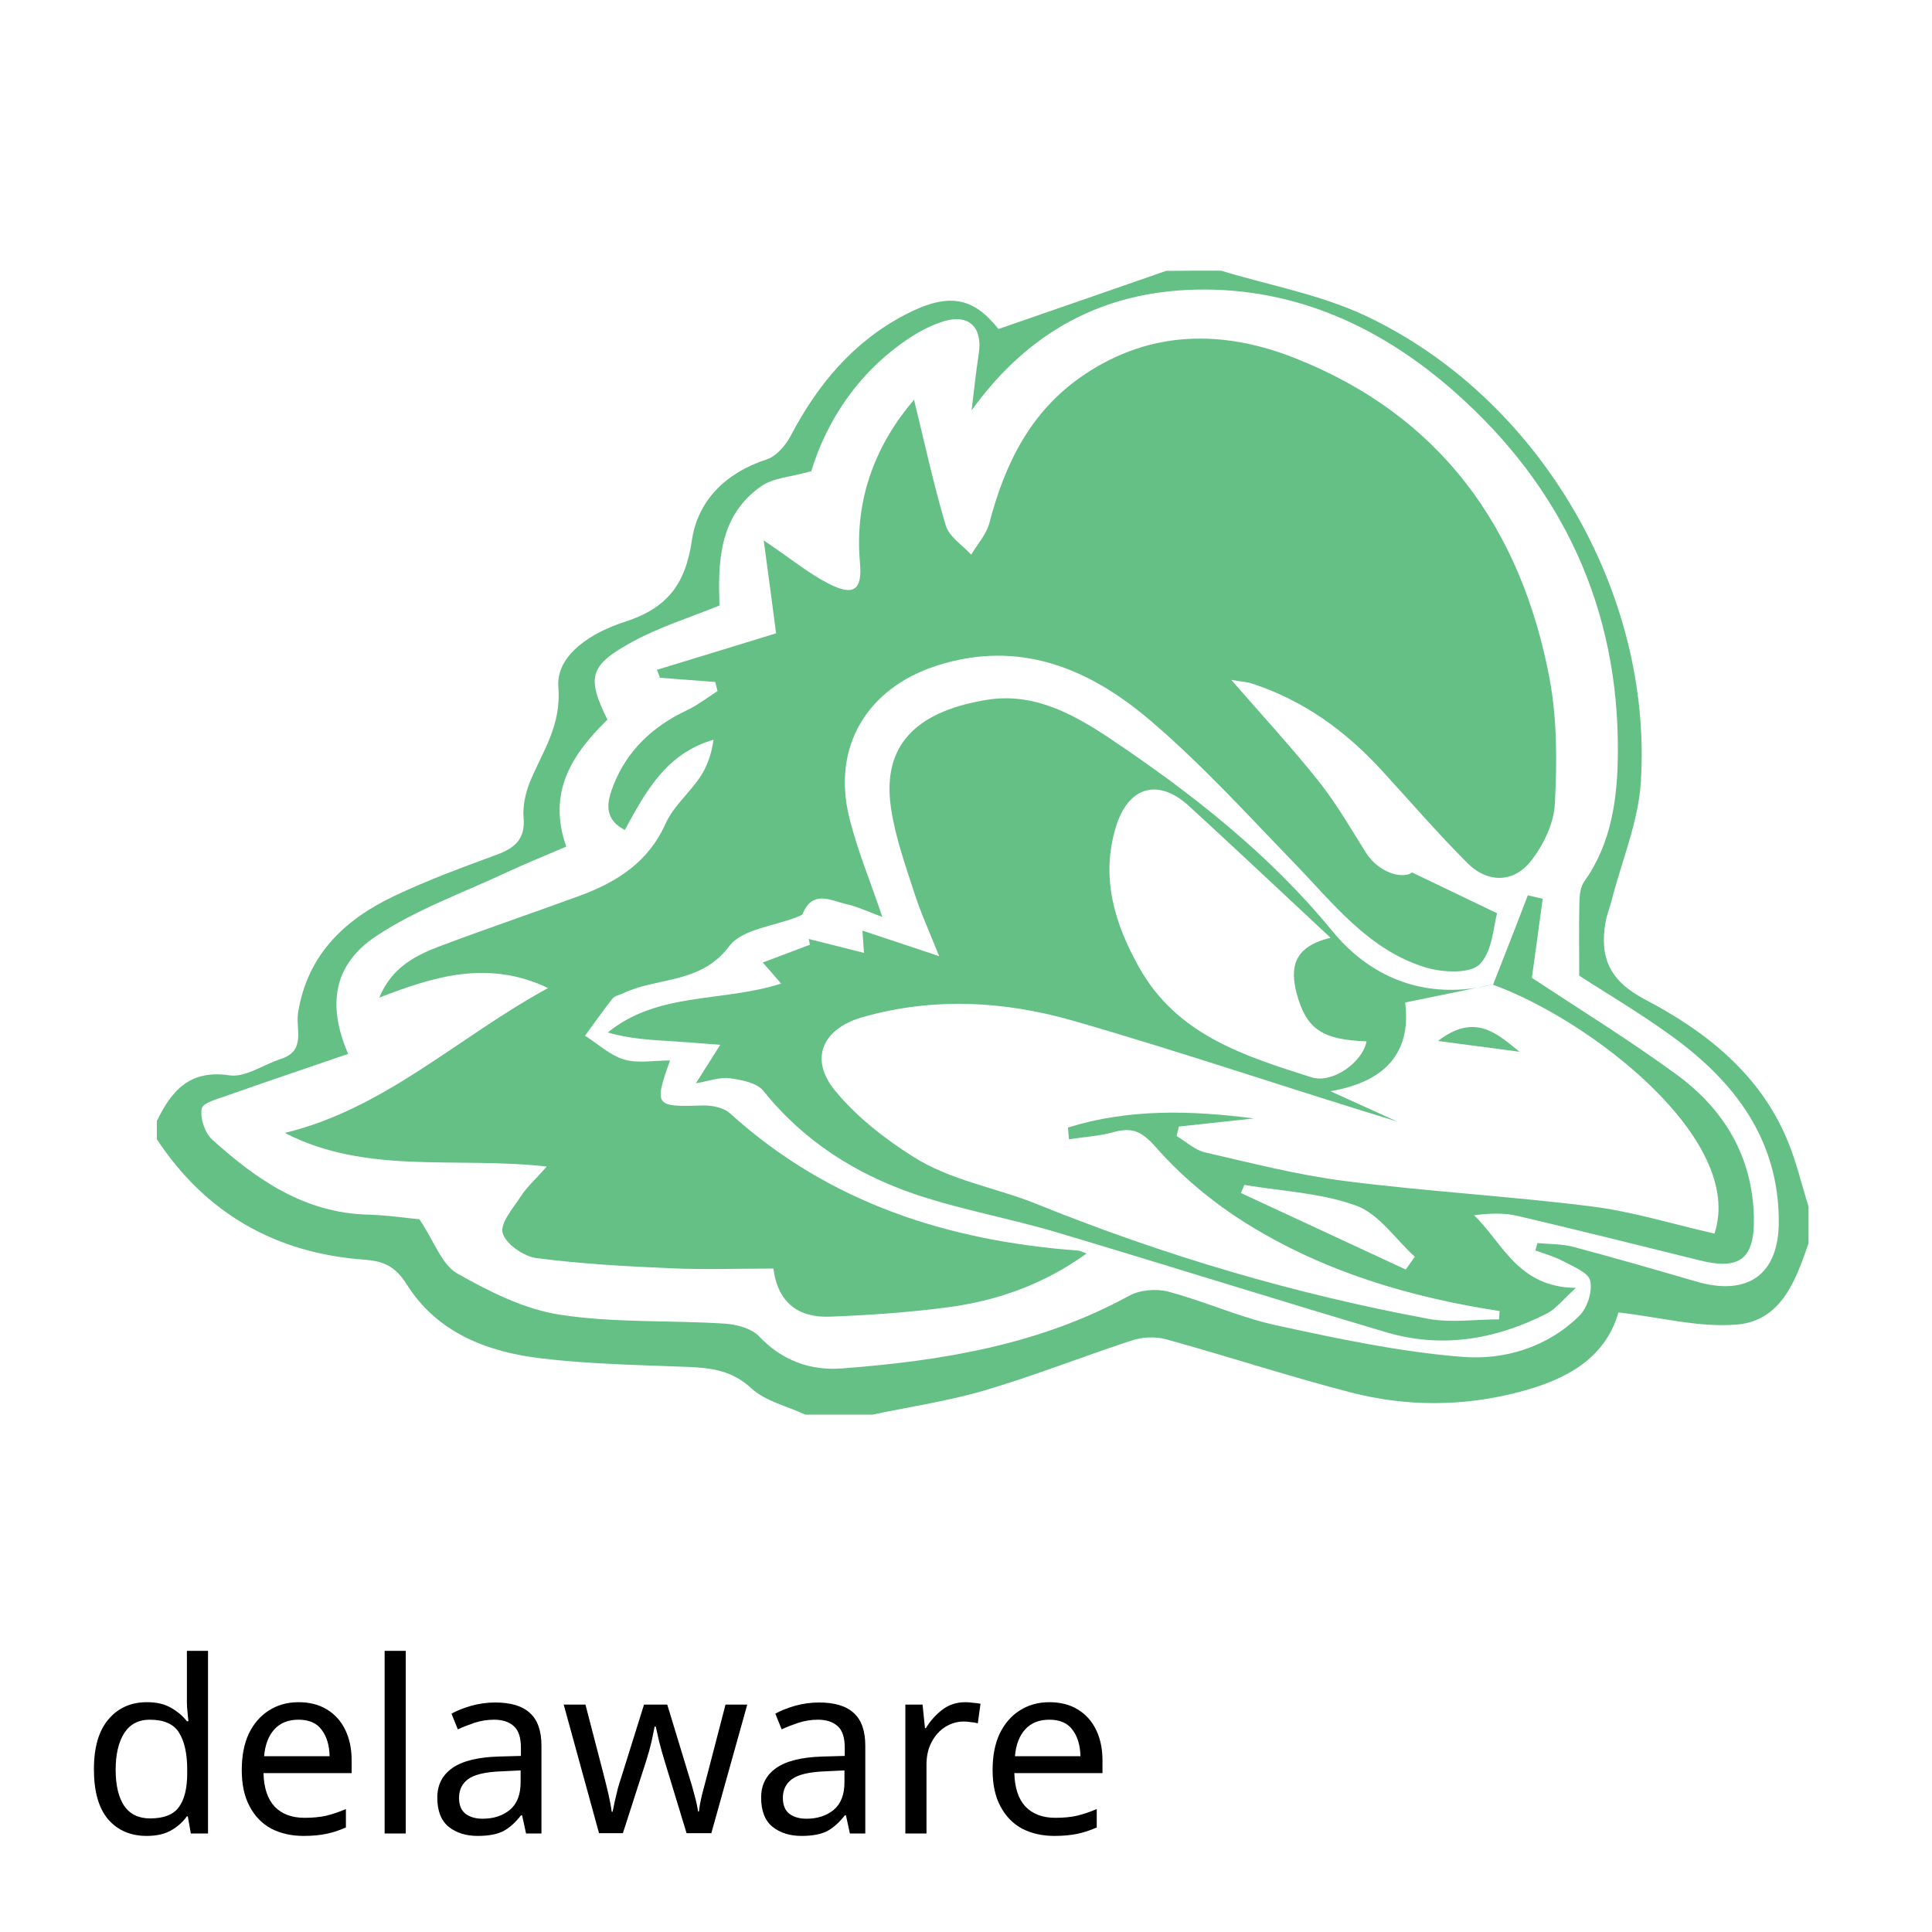
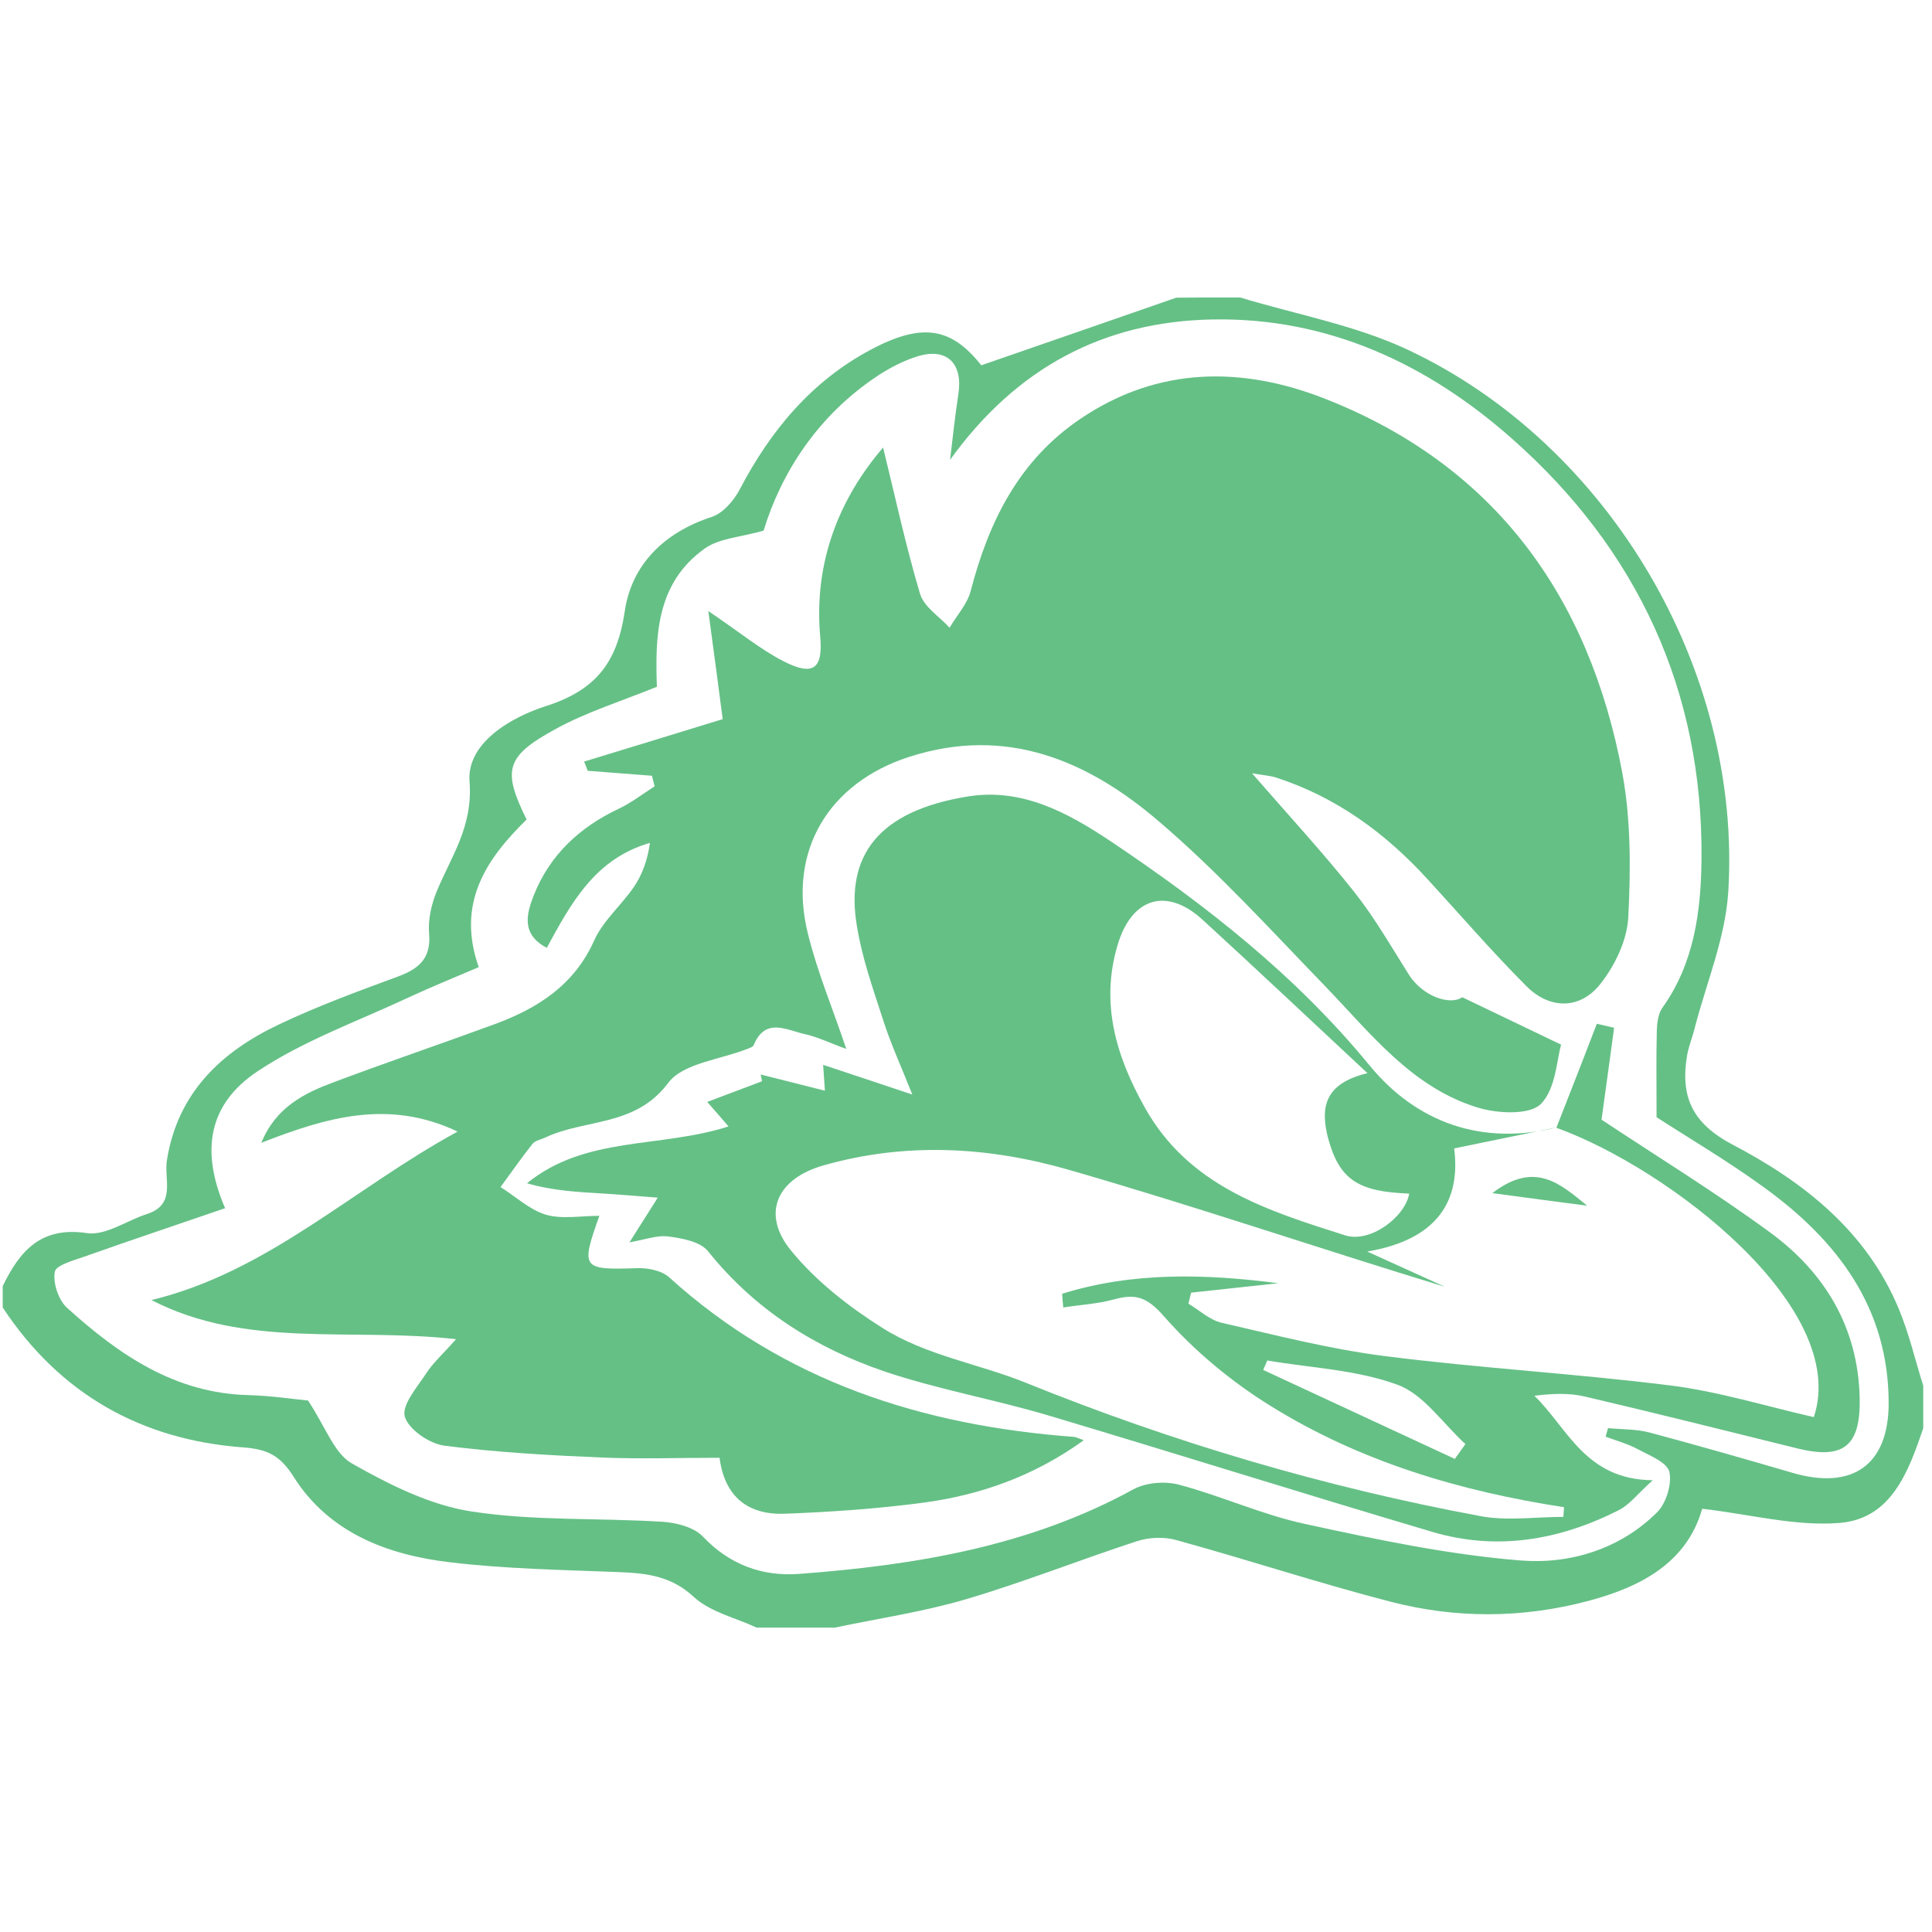
- <svg xmlns="http://www.w3.org/2000/svg" version="1.1" id="Layer_1" x="0px" y="0px" viewBox="0 0 100 100" style="enable-background:new 0 0 100 100;" xml:space="preserve">
-   <style type="text/css">
- 	.st0{fill:#63C083;}
- 	.st1{fill:#75C275;}
- 	.st2{fill:#65C086;}
- 	.st3{fill:none;stroke:#65C086;stroke-miterlimit:10;}
- 	.st4{font-family:'MyriadPro-Regular';}
- 	.st5{font-size:12.444px;}
- </style>
-   <g id="seLCHS_1_">
-     <g>
-       <path class="st2" d="M63.2,14.01c2.5,0.76,5.13,1.23,7.47,2.33c8.96,4.21,14.88,14.26,14.26,24.14c-0.13,2.05-0.98,4.06-1.5,6.08    c-0.1,0.4-0.26,0.78-0.33,1.18c-0.31,1.83,0.21,3.03,2.04,3.99c3.15,1.65,5.95,3.85,7.38,7.3c0.46,1.1,0.73,2.28,1.09,3.42    c0,0.63,0,1.27,0,1.9c-0.66,1.93-1.42,4.03-3.73,4.21c-1.97,0.16-4-0.39-6.11-0.63c-0.68,2.39-2.71,3.48-5.1,4.11    c-2.92,0.77-5.86,0.78-8.76,0.03c-3.21-0.83-6.36-1.87-9.56-2.75c-0.54-0.15-1.22-0.12-1.76,0.06c-2.54,0.83-5.03,1.82-7.6,2.58    c-1.9,0.56-3.88,0.85-5.83,1.26c-1.16,0-2.32,0-3.48,0c-0.94-0.44-2.06-0.69-2.79-1.36c-1-0.93-2.08-1.06-3.31-1.11    c-2.52-0.1-5.06-0.14-7.56-0.44c-2.78-0.33-5.38-1.31-6.96-3.82c-0.59-0.93-1.16-1.21-2.21-1.29c-4.56-0.33-8.19-2.38-10.73-6.23    c0-0.32,0-0.63,0-0.95c0.76-1.56,1.69-2.67,3.76-2.36c0.82,0.12,1.76-0.56,2.66-0.85c1.32-0.43,0.75-1.54,0.89-2.4    c0.48-3,2.42-4.83,5.01-6.05c1.71-0.81,3.5-1.47,5.27-2.12c0.94-0.35,1.49-0.81,1.39-1.93c-0.05-0.6,0.1-1.27,0.33-1.84    c0.65-1.58,1.63-2.9,1.47-4.91c-0.13-1.72,1.84-2.86,3.4-3.36c2.22-0.71,3.17-1.93,3.51-4.22c0.3-2.07,1.75-3.51,3.87-4.2    c0.5-0.16,0.99-0.73,1.25-1.23c1.38-2.63,3.21-4.83,5.86-6.23c2.32-1.23,3.59-0.93,4.89,0.71c3-1.04,5.84-2.02,8.68-3.01    C61.3,14.01,62.25,14.01,63.2,14.01z M50.29,21.24c0.12-0.98,0.22-1.96,0.37-2.93c0.21-1.35-0.5-2.07-1.78-1.69    c-0.64,0.19-1.27,0.52-1.83,0.89c-2.66,1.77-4.27,4.3-5.06,6.88c-1.06,0.3-1.98,0.34-2.61,0.79c-2.21,1.56-2.21,4-2.14,6.16    c-1.6,0.65-3.12,1.12-4.49,1.87c-2.26,1.23-2.39,1.84-1.31,4.04c-1.81,1.77-3.13,3.73-2.13,6.57c-1.07,0.46-2.09,0.87-3.08,1.33    c-2.28,1.07-4.7,1.93-6.77,3.31c-2.19,1.46-2.54,3.54-1.44,6.09c-2.09,0.72-4.16,1.41-6.22,2.14c-0.5,0.18-1.31,0.39-1.36,0.69    c-0.09,0.5,0.16,1.26,0.55,1.61c2.3,2.08,4.79,3.8,8.07,3.88c1.04,0.03,2.07,0.19,2.65,0.24c0.78,1.17,1.16,2.35,1.95,2.8    c1.66,0.94,3.48,1.86,5.33,2.14c2.79,0.43,5.67,0.28,8.51,0.46c0.62,0.04,1.39,0.24,1.79,0.66c1.2,1.26,2.65,1.78,4.28,1.66    c5.17-0.39,10.24-1.22,14.89-3.77c0.56-0.3,1.4-0.37,2.03-0.2c1.88,0.5,3.68,1.33,5.58,1.74c3.17,0.69,6.37,1.37,9.6,1.63    c2.19,0.18,4.43-0.49,6.09-2.14c0.41-0.41,0.67-1.26,0.55-1.8c-0.1-0.43-0.88-0.73-1.4-1.01c-0.45-0.24-0.96-0.38-1.44-0.56    c0.04-0.13,0.07-0.25,0.11-0.38c0.61,0.06,1.24,0.04,1.83,0.19c2.13,0.57,4.26,1.18,6.38,1.8c2.67,0.78,4.28-0.35,4.28-3.1    c0-4.24-2.28-7.24-5.54-9.6c-1.65-1.2-3.42-2.24-4.79-3.13c0-1.48-0.02-2.66,0.01-3.85c0.01-0.34,0.06-0.75,0.24-1.01    c1.43-1.99,1.73-4.33,1.75-6.63c0.07-7.49-2.85-13.77-8.42-18.7c-3.77-3.34-8.21-5.42-13.36-5.32    C57.13,15.08,53.24,17.14,50.29,21.24z" />
-       <path class="st2" d="M73.09,45.16c1.42,0.68,2.69,1.29,4.4,2.11c-0.19,0.65-0.23,1.96-0.9,2.64c-0.5,0.5-1.91,0.43-2.78,0.17    c-2.96-0.89-4.79-3.31-6.84-5.43c-2.42-2.5-4.77-5.09-7.41-7.34c-3.16-2.7-6.78-4.24-11.09-2.85c-3.59,1.16-5.42,4.2-4.51,7.86    c0.42,1.71,1.11,3.35,1.71,5.14c-0.7-0.25-1.26-0.53-1.85-0.66c-0.81-0.18-1.75-0.76-2.27,0.49c-0.03,0.08-0.16,0.12-0.26,0.16    c-1.21,0.49-2.88,0.63-3.55,1.53c-1.47,1.96-3.69,1.58-5.48,2.43c-0.19,0.09-0.44,0.13-0.56,0.28c-0.49,0.62-0.95,1.28-1.42,1.92    c0.67,0.42,1.29,1.01,2.02,1.23c0.72,0.21,1.55,0.05,2.38,0.05c-0.84,2.35-0.77,2.41,1.66,2.33c0.48-0.02,1.11,0.1,1.45,0.41    c5.12,4.64,11.28,6.6,18.02,7.1c0.09,0.01,0.18,0.06,0.43,0.15c-2.2,1.59-4.6,2.44-7.15,2.78c-2.03,0.27-4.07,0.41-6.12,0.49    c-1.64,0.07-2.71-0.72-2.94-2.49c-1.77,0-3.5,0.06-5.23-0.01c-2.35-0.1-4.7-0.23-7.03-0.53c-0.66-0.09-1.58-0.72-1.75-1.29    c-0.15-0.51,0.54-1.3,0.94-1.91c0.3-0.47,0.73-0.85,1.34-1.54c-4.72-0.53-9.33,0.44-13.56-1.74c5.2-1.26,8.96-4.96,13.63-7.5    c-3.08-1.46-5.85-0.63-8.74,0.5c0.66-1.6,1.92-2.21,3.23-2.7c2.37-0.89,4.76-1.7,7.13-2.57c1.93-0.71,3.56-1.73,4.46-3.74    c0.4-0.89,1.22-1.57,1.78-2.4c0.37-0.55,0.6-1.2,0.7-1.94c-2.43,0.7-3.5,2.66-4.59,4.67c-1.17-0.61-0.89-1.54-0.58-2.34    c0.71-1.79,2.04-3.03,3.78-3.85c0.57-0.27,1.07-0.66,1.6-1c-0.04-0.16-0.08-0.31-0.12-0.47c-0.95-0.07-1.91-0.15-2.86-0.22    c-0.05-0.14-0.1-0.27-0.16-0.41c2.06-0.63,4.13-1.26,6.17-1.89c-0.19-1.46-0.39-2.96-0.64-4.81c1.41,0.95,2.32,1.71,3.36,2.24    c1.31,0.67,1.75,0.33,1.62-1.1c-0.3-3.36,0.88-6.18,2.8-8.42c0.51,2.07,0.99,4.31,1.64,6.5c0.17,0.59,0.86,1.02,1.32,1.52    c0.32-0.55,0.79-1.05,0.94-1.64c0.81-3.1,2.15-5.82,4.9-7.67c3.47-2.34,7.23-2.32,10.9-0.87c7.54,2.97,11.73,8.8,13.2,16.62    c0.39,2.1,0.38,4.31,0.27,6.45c-0.05,1.01-0.58,2.12-1.22,2.94c-0.9,1.17-2.26,1.18-3.31,0.13c-1.53-1.53-2.94-3.17-4.4-4.76    c-1.88-2.06-4.07-3.66-6.75-4.53c-0.28-0.09-0.58-0.1-1.07-0.19c1.62,1.86,3.15,3.52,4.55,5.28c0.91,1.15,1.65,2.44,2.43,3.68    C71.34,45.14,72.56,45.53,73.09,45.16z" />
-       <path class="st2" d="M77.28,50.97c0.38-0.98,0.77-1.96,1.15-2.94c0.22-0.56,0.43-1.13,0.65-1.69c0.26,0.06,0.51,0.12,0.77,0.18    c-0.19,1.37-0.37,2.74-0.56,4.09c2.43,1.61,5.03,3.21,7.49,5.01c2.45,1.79,3.93,4.24,4,7.37c0.05,2.17-0.73,2.76-2.79,2.25    c-3.15-0.78-6.3-1.57-9.46-2.31c-0.69-0.16-1.43-0.13-2.23-0.03c1.49,1.44,2.26,3.73,5.27,3.76c-0.68,0.61-1.04,1.1-1.53,1.34    c-2.63,1.33-5.41,1.81-8.28,0.96c-5.71-1.69-11.38-3.48-17.08-5.18c-2.42-0.72-4.92-1.16-7.3-1.96c-3.08-1.05-5.78-2.75-7.86-5.35    c-0.34-0.43-1.15-0.58-1.76-0.66c-0.52-0.07-1.08,0.15-1.74,0.26c0.49-0.77,0.87-1.38,1.26-1.99c-0.8-0.06-1.6-0.13-2.4-0.18    c-1.13-0.07-2.26-0.12-3.42-0.46c2.6-2.12,5.92-1.55,8.97-2.53c-0.38-0.44-0.7-0.81-0.95-1.09c0.79-0.3,1.62-0.61,2.44-0.92    c-0.02-0.1-0.04-0.2-0.06-0.3c0.9,0.23,1.81,0.45,2.86,0.72c-0.03-0.45-0.05-0.75-0.08-1.15c1.28,0.43,2.46,0.81,3.97,1.32    c-0.51-1.28-0.96-2.26-1.29-3.29c-0.45-1.39-0.95-2.79-1.18-4.23c-0.51-3.08,0.91-5.1,4.96-5.75c2.4-0.38,4.42,0.72,6.33,1.99    c4.25,2.85,8.24,5.97,11.53,9.98c2.09,2.55,5.02,3.61,8.39,2.75c-1.48,0.3-2.95,0.61-4.62,0.95c0.29,2.27-0.68,4.05-3.87,4.59    c1.52,0.69,2.49,1.13,3.46,1.57c-5.62-1.71-11.15-3.6-16.75-5.21c-3.57-1.03-7.26-1.24-10.93-0.19c-2.06,0.59-2.78,2.15-1.41,3.81    c1.11,1.35,2.56,2.48,4.05,3.42c1.94,1.23,4.31,1.6,6.38,2.44c6.58,2.66,13.31,4.65,20.26,5.94c1.18,0.22,2.44,0.03,3.67,0.03    c0.01-0.14,0.02-0.29,0.03-0.43c-4.63-0.71-9.07-2.03-13.05-4.5c-1.76-1.09-3.41-2.46-4.77-4.01c-0.76-0.86-1.26-1-2.21-0.74    c-0.73,0.2-1.51,0.24-2.26,0.36c-0.02-0.2-0.04-0.4-0.05-0.61c3.14-0.98,6.36-0.89,9.62-0.47c-1.29,0.14-2.58,0.28-3.88,0.42    c-0.04,0.16-0.08,0.32-0.12,0.49c0.49,0.29,0.95,0.73,1.48,0.85c2.4,0.55,4.8,1.17,7.24,1.48c4.23,0.54,8.5,0.78,12.73,1.31    c2.16,0.27,4.27,0.93,6.39,1.41C90.36,58.97,82.27,52.77,77.28,50.97z M68.87,48.54c-2.65-2.47-4.98-4.67-7.34-6.83    c-1.6-1.46-3.15-0.99-3.78,1.12c-0.78,2.6-0.07,4.96,1.21,7.24c1.96,3.51,5.46,4.59,8.92,5.69c1.1,0.35,2.66-0.8,2.85-1.86    c-2.29-0.08-3.11-0.63-3.61-2.46C66.78,50.13,66.9,49.01,68.87,48.54z M64.41,61.33c-0.06,0.14-0.12,0.28-0.18,0.42    c2.84,1.32,5.69,2.64,8.53,3.96c0.16-0.22,0.31-0.44,0.47-0.66c-1-0.91-1.85-2.21-3.02-2.64C68.39,61.74,66.35,61.66,64.41,61.33z    " />
-       <path class="st2" d="M74.43,53.88c1.91-1.47,3.05-0.39,4.22,0.56C77.35,54.27,76.06,54.1,74.43,53.88z" />
+ <svg xmlns="http://www.w3.org/2000/svg" width="78px" height="78px" viewBox="0 0 78 78" version="1.1">
+   <g id="Artboard" stroke="none" stroke-width="1" fill="none" fill-rule="evenodd">
+     <g id="deleware" transform="translate(0, 12)" fill="#65C086" fill-rule="nonzero">
+       <path d="M50.065,0.009 C52.333,0.698 54.718,1.125 56.84,2.122 C64.967,5.941 70.336,15.056 69.774,24.017 C69.656,25.876 68.885,27.699 68.413,29.531 C68.323,29.894 68.177,30.239 68.114,30.601 C67.833,32.261 68.304,33.35 69.964,34.22 C72.821,35.717 75.361,37.712 76.658,40.841 C77.075,41.839 77.32,42.909 77.646,43.943 C77.646,44.514 77.646,45.095 77.646,45.666 C77.048,47.417 76.358,49.321 74.263,49.485 C72.477,49.63 70.635,49.131 68.722,48.913 C68.105,51.081 66.264,52.07 64.096,52.641 C61.448,53.339 58.781,53.348 56.151,52.668 C53.24,51.915 50.383,50.972 47.48,50.174 C46.99,50.038 46.374,50.065 45.884,50.228 C43.58,50.981 41.322,51.879 38.991,52.568 C37.268,53.076 35.472,53.339 33.703,53.711 C32.651,53.711 31.599,53.711 30.547,53.711 C29.694,53.312 28.679,53.085 28.017,52.478 C27.11,51.634 26.13,51.516 25.014,51.471 C22.729,51.38 20.425,51.344 18.158,51.072 C15.636,50.773 13.278,49.884 11.845,47.607 C11.31,46.764 10.793,46.51 9.841,46.437 C5.705,46.138 2.413,44.279 0.109,40.787 C0.109,40.497 0.109,40.215 0.109,39.925 C0.798,38.51 1.642,37.503 3.519,37.785 C4.263,37.893 5.115,37.277 5.932,37.014 C7.129,36.624 6.612,35.617 6.739,34.837 C7.174,32.116 8.934,30.456 11.283,29.35 C12.834,28.615 14.457,28.017 16.063,27.427 C16.915,27.11 17.414,26.692 17.323,25.677 C17.278,25.132 17.414,24.525 17.623,24.008 C18.212,22.575 19.101,21.377 18.956,19.554 C18.838,17.994 20.625,16.96 22.04,16.507 C24.053,15.863 24.915,14.757 25.223,12.68 C25.495,10.802 26.81,9.496 28.733,8.87 C29.187,8.725 29.631,8.208 29.867,7.755 C31.118,5.369 32.778,3.374 35.182,2.104 C37.286,0.989 38.438,1.261 39.617,2.748 C42.338,1.805 44.913,0.916 47.489,0.018 C48.342,0.009 49.203,0.009 50.065,0.009 Z M38.356,6.567 C38.465,5.678 38.556,4.789 38.692,3.909 C38.882,2.685 38.238,2.032 37.077,2.376 C36.497,2.549 35.925,2.848 35.417,3.183 C33.005,4.789 31.545,7.083 30.828,9.423 C29.867,9.696 29.032,9.732 28.461,10.14 C26.457,11.555 26.457,13.768 26.52,15.727 C25.069,16.317 23.69,16.743 22.448,17.423 C20.398,18.539 20.28,19.092 21.26,21.087 C19.618,22.693 18.421,24.47 19.328,27.046 C18.357,27.463 17.432,27.835 16.534,28.252 C14.466,29.223 12.271,30.003 10.394,31.254 C8.408,32.579 8.09,34.465 9.088,36.778 C7.192,37.431 5.315,38.057 3.447,38.719 C2.993,38.882 2.258,39.073 2.213,39.345 C2.131,39.798 2.358,40.487 2.712,40.805 C4.798,42.691 7.056,44.251 10.031,44.324 C10.974,44.351 11.909,44.496 12.435,44.542 C13.142,45.603 13.487,46.673 14.203,47.081 C15.709,47.934 17.36,48.768 19.037,49.022 C21.568,49.412 24.18,49.276 26.756,49.439 C27.318,49.476 28.017,49.657 28.379,50.038 C29.468,51.181 30.783,51.652 32.261,51.543 C36.95,51.19 41.549,50.437 45.766,48.124 C46.274,47.852 47.036,47.789 47.607,47.943 C49.312,48.396 50.945,49.149 52.668,49.521 C55.543,50.147 58.446,50.763 61.375,50.999 C63.361,51.163 65.393,50.555 66.899,49.058 C67.27,48.687 67.506,47.916 67.397,47.426 C67.307,47.036 66.599,46.764 66.128,46.51 C65.72,46.292 65.257,46.165 64.822,46.002 C64.858,45.884 64.885,45.775 64.921,45.657 C65.475,45.712 66.046,45.693 66.581,45.83 C68.513,46.347 70.445,46.9 72.368,47.462 C74.789,48.17 76.25,47.145 76.25,44.65 C76.25,40.805 74.182,38.084 71.225,35.943 C69.728,34.855 68.123,33.912 66.88,33.105 C66.88,31.762 66.862,30.692 66.89,29.613 C66.899,29.304 66.944,28.933 67.107,28.697 C68.404,26.892 68.676,24.77 68.694,22.683 C68.758,15.89 66.11,10.194 61.058,5.723 C57.638,2.694 53.611,0.807 48.94,0.898 C44.56,0.98 41.032,2.848 38.356,6.567 Z" id="Shape" />
+       <path d="M59.035,28.261 C60.323,28.878 61.475,29.431 63.026,30.175 C62.853,30.765 62.817,31.953 62.21,32.57 C61.756,33.023 60.477,32.96 59.688,32.724 C57.003,31.917 55.344,29.722 53.484,27.799 C51.29,25.531 49.158,23.182 46.764,21.142 C43.898,18.693 40.614,17.296 36.705,18.557 C33.449,19.609 31.79,22.366 32.615,25.686 C32.996,27.237 33.622,28.724 34.166,30.347 C33.531,30.121 33.023,29.867 32.488,29.749 C31.753,29.586 30.901,29.06 30.429,30.193 C30.402,30.266 30.284,30.302 30.193,30.338 C29.096,30.783 27.581,30.91 26.973,31.726 C25.64,33.504 23.627,33.159 22.003,33.93 C21.831,34.012 21.604,34.048 21.495,34.184 C21.051,34.746 20.634,35.345 20.207,35.925 C20.815,36.306 21.377,36.841 22.04,37.041 C22.693,37.231 23.445,37.086 24.198,37.086 C23.436,39.218 23.5,39.272 25.704,39.2 C26.139,39.181 26.71,39.29 27.019,39.571 C31.663,43.78 37.25,45.557 43.363,46.011 C43.444,46.02 43.526,46.065 43.753,46.147 C41.757,47.589 39.58,48.36 37.268,48.668 C35.427,48.913 33.576,49.04 31.717,49.113 C30.23,49.176 29.259,48.46 29.05,46.854 C27.445,46.854 25.876,46.909 24.307,46.845 C22.176,46.755 20.044,46.637 17.931,46.365 C17.332,46.283 16.498,45.712 16.344,45.195 C16.208,44.732 16.833,44.016 17.196,43.462 C17.468,43.036 17.858,42.691 18.412,42.066 C14.131,41.585 9.95,42.465 6.113,40.487 C10.829,39.345 14.24,35.989 18.475,33.685 C15.682,32.361 13.169,33.114 10.548,34.139 C11.147,32.687 12.29,32.134 13.478,31.69 C15.627,30.883 17.795,30.148 19.944,29.359 C21.695,28.715 23.173,27.79 23.99,25.967 C24.352,25.16 25.096,24.543 25.604,23.79 C25.94,23.291 26.148,22.702 26.239,22.03 C24.035,22.665 23.064,24.443 22.076,26.266 C21.015,25.713 21.269,24.869 21.55,24.144 C22.194,22.52 23.4,21.396 24.978,20.652 C25.495,20.407 25.949,20.053 26.429,19.745 C26.393,19.6 26.357,19.464 26.32,19.319 C25.459,19.255 24.588,19.183 23.727,19.119 C23.681,18.992 23.636,18.874 23.581,18.747 C25.45,18.176 27.327,17.604 29.177,17.033 C29.005,15.709 28.824,14.348 28.597,12.67 C29.876,13.532 30.701,14.221 31.644,14.702 C32.833,15.31 33.232,15.001 33.114,13.704 C32.842,10.657 33.912,8.099 35.653,6.068 C36.116,7.945 36.551,9.977 37.141,11.963 C37.295,12.498 37.921,12.888 38.338,13.342 C38.628,12.843 39.054,12.389 39.19,11.854 C39.925,9.043 41.14,6.576 43.635,4.898 C46.782,2.775 50.192,2.793 53.521,4.109 C60.359,6.802 64.16,12.09 65.493,19.183 C65.847,21.087 65.837,23.092 65.738,25.033 C65.692,25.949 65.212,26.955 64.631,27.699 C63.815,28.76 62.581,28.769 61.629,27.817 C60.241,26.429 58.963,24.942 57.638,23.5 C55.933,21.631 53.947,20.18 51.516,19.391 C51.262,19.31 50.99,19.3 50.546,19.219 C52.015,20.906 53.403,22.411 54.673,24.008 C55.498,25.051 56.169,26.221 56.877,27.345 C57.448,28.243 58.554,28.597 59.035,28.261 Z" id="Path" />
+       <path d="M62.835,33.531 C63.18,32.642 63.534,31.753 63.878,30.864 C64.078,30.357 64.268,29.84 64.468,29.332 C64.704,29.386 64.93,29.44 65.166,29.495 C64.994,30.737 64.831,31.98 64.658,33.204 C66.862,34.665 69.22,36.116 71.452,37.748 C73.674,39.372 75.016,41.594 75.08,44.433 C75.125,46.401 74.417,46.936 72.549,46.473 C69.692,45.766 66.835,45.05 63.969,44.378 C63.343,44.233 62.672,44.26 61.947,44.351 C63.298,45.657 63.996,47.734 66.726,47.761 C66.11,48.315 65.783,48.759 65.339,48.977 C62.953,50.183 60.432,50.618 57.829,49.847 C52.65,48.315 47.507,46.691 42.338,45.149 C40.143,44.496 37.875,44.097 35.717,43.372 C32.923,42.419 30.474,40.877 28.588,38.519 C28.28,38.129 27.545,37.993 26.992,37.921 C26.52,37.857 26.012,38.057 25.413,38.157 C25.858,37.458 26.203,36.905 26.556,36.352 C25.831,36.297 25.105,36.234 24.38,36.188 C23.355,36.125 22.33,36.08 21.278,35.771 C23.636,33.848 26.647,34.365 29.413,33.477 C29.069,33.077 28.778,32.742 28.552,32.488 C29.268,32.216 30.021,31.935 30.765,31.653 C30.747,31.563 30.728,31.472 30.71,31.381 C31.527,31.59 32.352,31.79 33.304,32.034 C33.277,31.626 33.259,31.354 33.232,30.991 C34.393,31.381 35.463,31.726 36.832,32.189 C36.37,31.028 35.962,30.139 35.662,29.205 C35.254,27.944 34.801,26.674 34.592,25.368 C34.13,22.575 35.417,20.743 39.091,20.153 C41.267,19.808 43.1,20.806 44.832,21.958 C48.687,24.543 52.305,27.373 55.289,31.01 C57.185,33.322 59.842,34.284 62.899,33.504 C61.557,33.776 60.223,34.057 58.709,34.365 C58.972,36.424 58.092,38.039 55.199,38.528 C56.577,39.154 57.457,39.553 58.337,39.952 C53.24,38.401 48.224,36.687 43.145,35.227 C39.907,34.293 36.56,34.102 33.232,35.055 C31.363,35.59 30.71,37.005 31.953,38.51 C32.96,39.735 34.275,40.76 35.626,41.612 C37.386,42.728 39.535,43.063 41.413,43.825 C47.38,46.238 53.484,48.043 59.788,49.213 C60.858,49.412 62.001,49.24 63.117,49.24 C63.126,49.113 63.135,48.977 63.144,48.85 C58.944,48.206 54.917,47.009 51.308,44.768 C49.711,43.78 48.215,42.537 46.981,41.131 C46.292,40.351 45.839,40.224 44.977,40.46 C44.315,40.642 43.607,40.678 42.927,40.787 C42.909,40.605 42.891,40.424 42.882,40.233 C45.73,39.345 48.65,39.426 51.607,39.807 C50.437,39.934 49.267,40.061 48.088,40.188 C48.052,40.333 48.015,40.478 47.979,40.633 C48.423,40.896 48.841,41.295 49.321,41.403 C51.498,41.902 53.675,42.465 55.888,42.746 C59.724,43.236 63.597,43.453 67.434,43.934 C69.393,44.179 71.307,44.777 73.229,45.213 C74.699,40.787 67.361,35.163 62.835,33.531 Z M55.208,31.327 C52.804,29.087 50.691,27.091 48.55,25.132 C47.099,23.808 45.693,24.234 45.122,26.148 C44.415,28.506 45.059,30.647 46.22,32.715 C47.997,35.898 51.172,36.878 54.31,37.875 C55.307,38.193 56.722,37.15 56.895,36.188 C54.818,36.116 54.074,35.617 53.62,33.957 C53.312,32.769 53.421,31.753 55.208,31.327 Z M51.163,42.927 C51.108,43.054 51.054,43.181 50.999,43.308 C53.575,44.505 56.16,45.703 58.736,46.9 C58.881,46.7 59.017,46.501 59.162,46.301 C58.255,45.476 57.484,44.297 56.423,43.907 C54.772,43.299 52.922,43.227 51.163,42.927 Z" id="Shape" />
+       <path d="M60.25,36.17 C61.983,34.837 63.017,35.817 64.078,36.678 C62.899,36.524 61.729,36.37 60.25,36.17 Z" id="Path" />
    </g>
  </g>
-   <text transform="matrix(1 0 0 1 4.1738 94.902)" class="st4 st5">delaware</text>
</svg>
